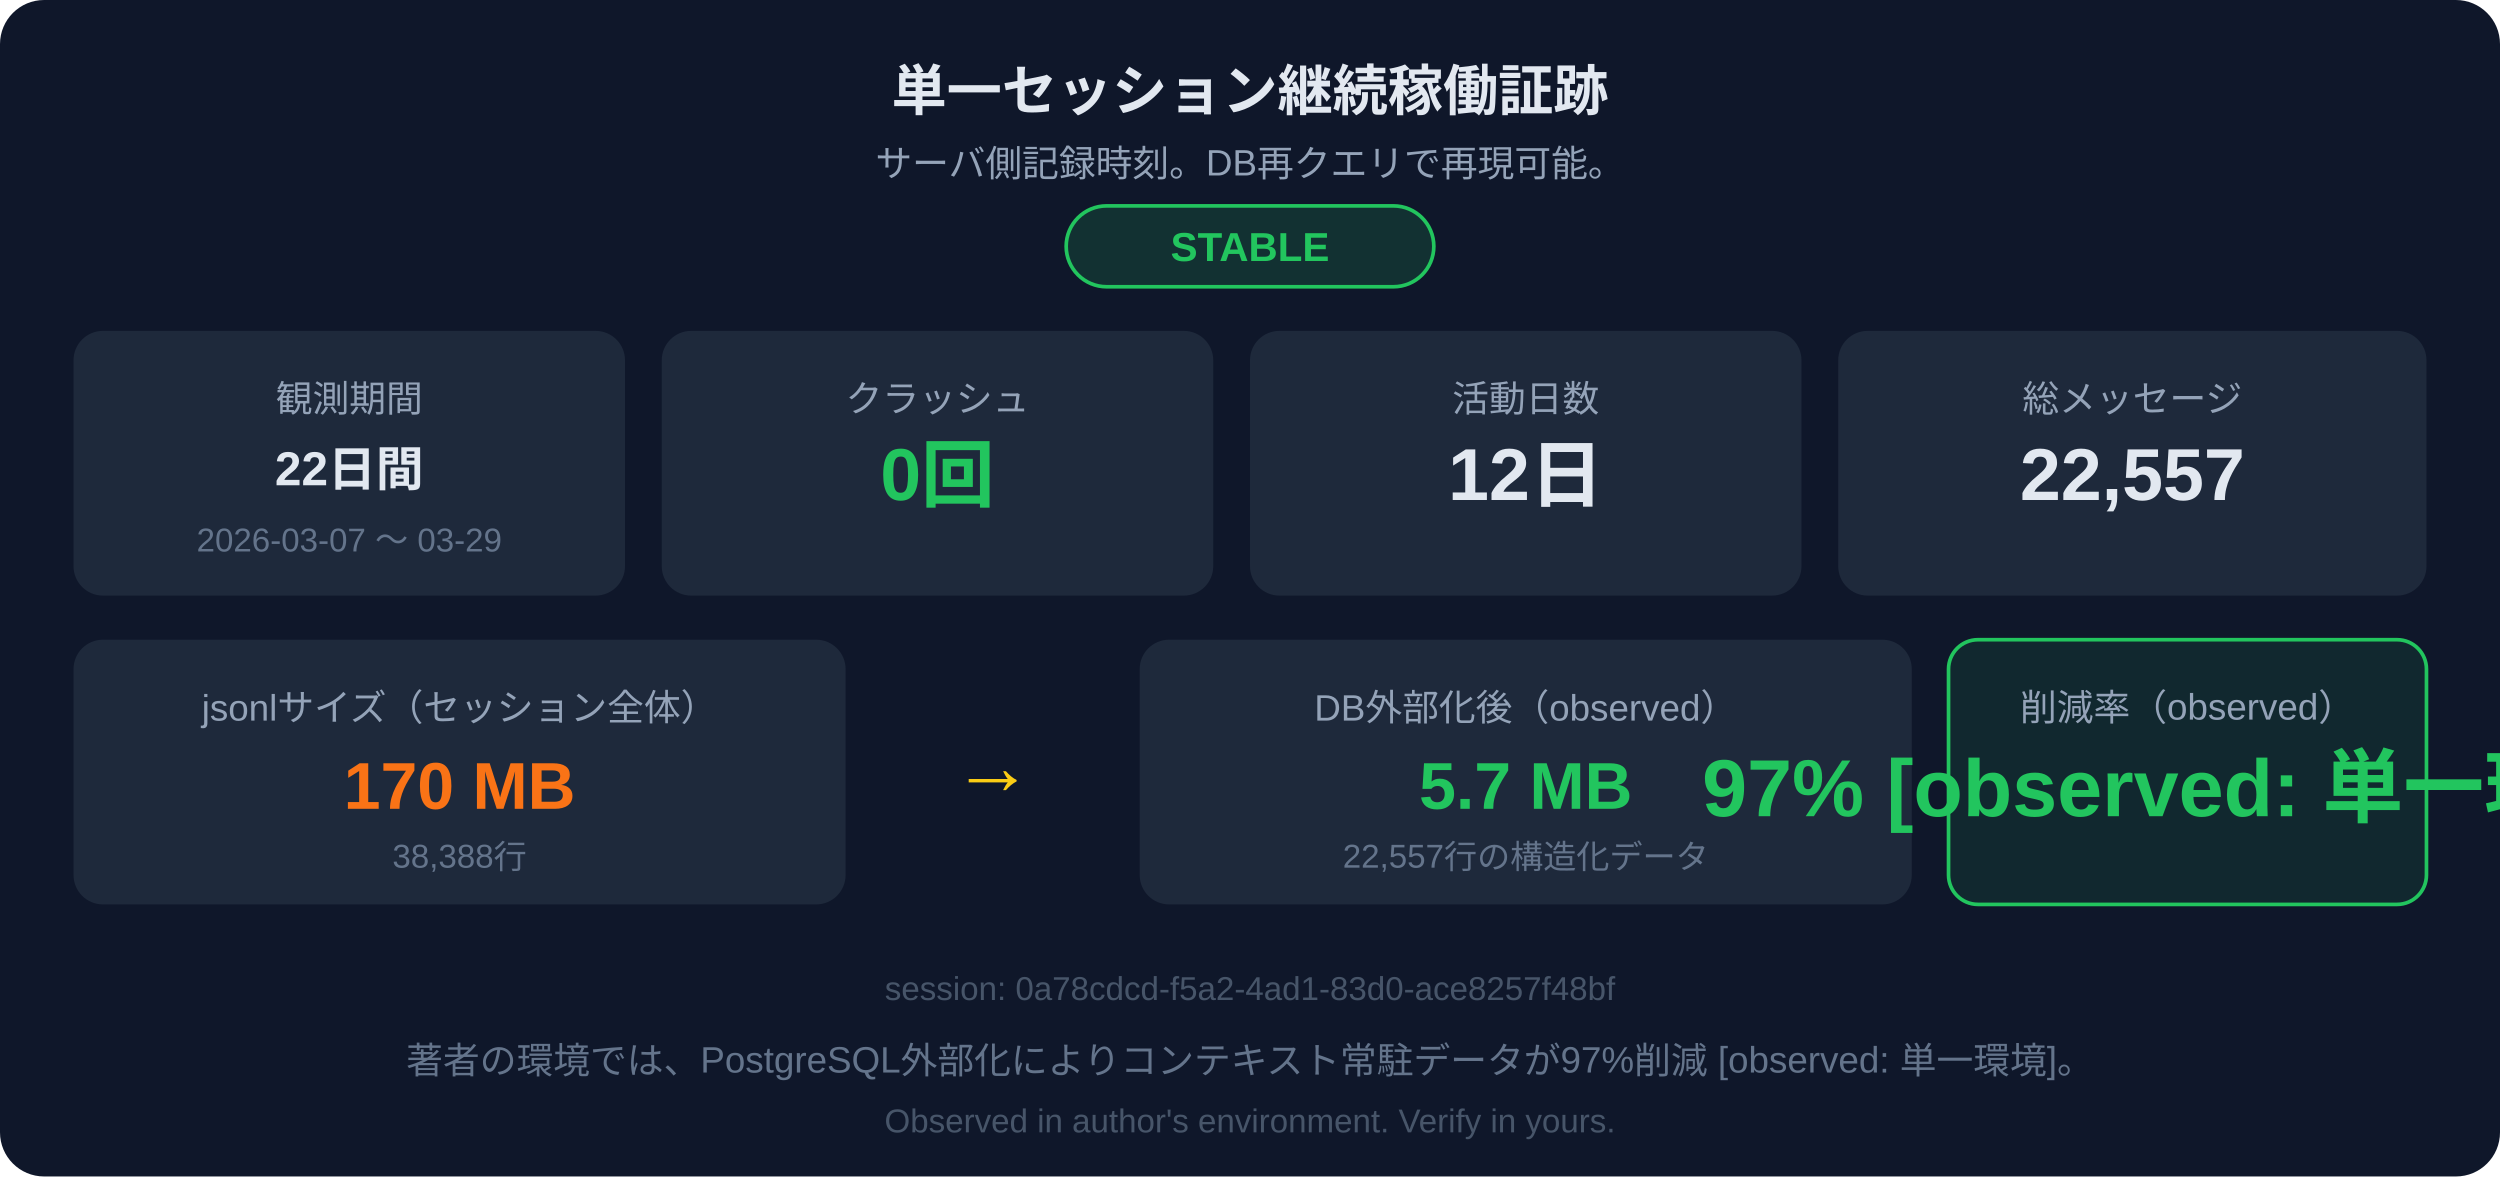
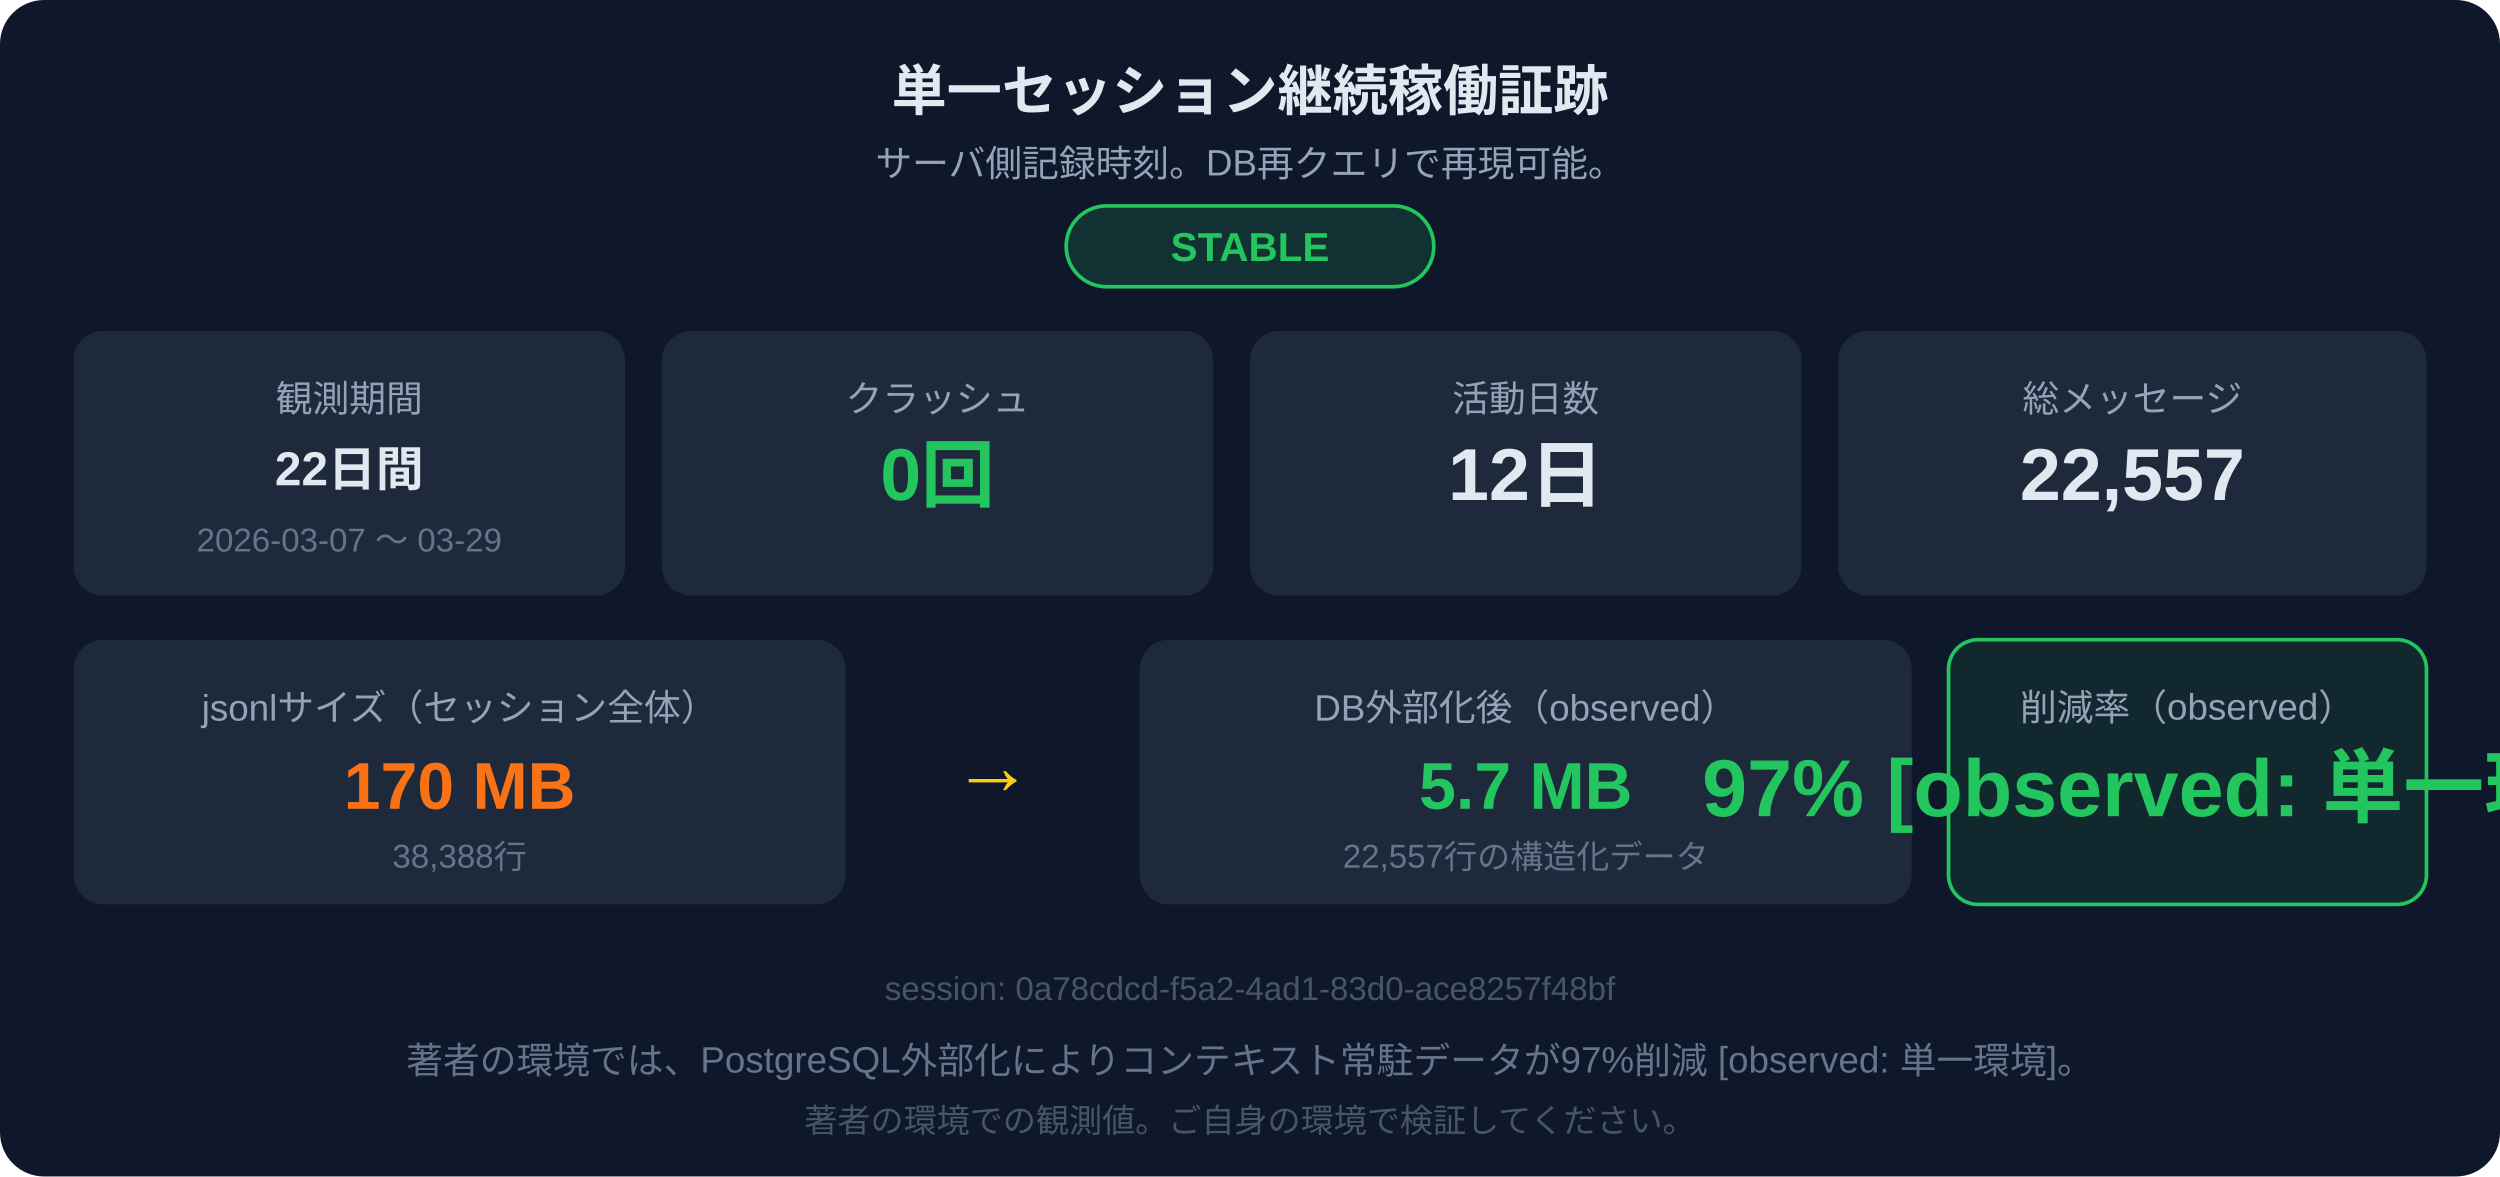
<svg xmlns="http://www.w3.org/2000/svg" viewBox="0 0 680 320" font-family="Segoe UI, Arial, sans-serif">
  <rect width="680" height="320" fill="#0f172a" rx="12" />
  <text x="340" y="30" text-anchor="middle" fill="#e2e8f0" font-size="15" font-weight="600">単一セッション継続稼働証跡</text>
  <text x="340" y="48" text-anchor="middle" fill="#94a3b8" font-size="10">サーバ側記録時刻。DB再クエリで再現可能。</text>
  <rect x="290" y="56" width="100" height="22" fill="#22c55e" fill-opacity="0.15" rx="11" stroke="#22c55e" stroke-width="1" />
  <text x="340" y="71" text-anchor="middle" fill="#22c55e" font-size="11" font-weight="600">STABLE</text>
  <rect x="20" y="90" width="150" height="72" fill="#1e293b" rx="8" />
  <text x="95" y="112" text-anchor="middle" fill="#94a3b8" font-size="10">観測期間</text>
  <text x="95" y="132" text-anchor="middle" fill="#e2e8f0" font-size="13" font-weight="600">22日間</text>
  <text x="95" y="150" text-anchor="middle" fill="#64748b" font-size="9">2026-03-07 〜 03-29</text>
  <rect x="180" y="90" width="150" height="72" fill="#1e293b" rx="8" />
  <text x="255" y="112" text-anchor="middle" fill="#94a3b8" font-size="10">クラッシュ</text>
  <text x="255" y="136" text-anchor="middle" fill="#22c55e" font-size="20" font-weight="700">0回</text>
  <rect x="340" y="90" width="150" height="72" fill="#1e293b" rx="8" />
  <text x="415" y="112" text-anchor="middle" fill="#94a3b8" font-size="10">活動日数</text>
  <text x="415" y="136" text-anchor="middle" fill="#e2e8f0" font-size="20" font-weight="600">12日</text>
  <rect x="500" y="90" width="160" height="72" fill="#1e293b" rx="8" />
  <text x="580" y="112" text-anchor="middle" fill="#94a3b8" font-size="10">総メッセージ</text>
  <text x="580" y="136" text-anchor="middle" fill="#e2e8f0" font-size="20" font-weight="600">22,557</text>
  <rect x="20" y="174" width="210" height="72" fill="#1e293b" rx="8" />
  <text x="125" y="196" text-anchor="middle" fill="#94a3b8" font-size="10">jsonlサイズ（セッション全体）</text>
  <text x="125" y="220" text-anchor="middle" fill="#f97316" font-size="18" font-weight="600">170 MB</text>
  <text x="125" y="236" text-anchor="middle" fill="#64748b" font-size="9">38,388行</text>
  <rect x="240" y="174" width="60" height="72" fill="none" />
  <text x="270" y="216" text-anchor="middle" fill="#facc15" font-size="22">→</text>
  <rect x="310" y="174" width="210" height="72" fill="#1e293b" rx="8" />
  <text x="415" y="196" text-anchor="middle" fill="#94a3b8" font-size="10">DB外部化後（observed）</text>
  <text x="415" y="220" text-anchor="middle" fill="#22c55e" font-size="18" font-weight="600">5.7 MB</text>
  <text x="415" y="236" text-anchor="middle" fill="#64748b" font-size="9">22,557行の構造化データ</text>
  <rect x="530" y="174" width="130" height="72" fill="#22c55e" fill-opacity="0.1" rx="8" stroke="#22c55e" stroke-width="1" />
  <text x="595" y="196" text-anchor="middle" fill="#94a3b8" font-size="10">削減率（observed）</text>
  <text x="595" y="222" text-anchor="middle" fill="#22c55e" font-size="22" font-weight="700">97% [observed: 単一環境]</text>
  <text x="340" y="272" text-anchor="middle" fill="#475569" font-size="9">session: 0a78cdcd-f5a2-4ad1-83d0-ace8257f48bf</text>
  <text x="340" y="292" text-anchor="middle" fill="#64748b" font-size="10">著者の環境では、PostgreSQL外部化によりコンテキスト常駐データが97%削減 [observed: 単一環境]。</text>
-   <text x="340" y="308" text-anchor="middle" fill="#475569" font-size="9">Observed in author's environment. Verify in yours.</text>
+   <text x="340" y="308" text-anchor="middle" fill="#475569" font-size="9">著者の環境での観測値。ご自身の環境で検証してください。</text>
</svg>
